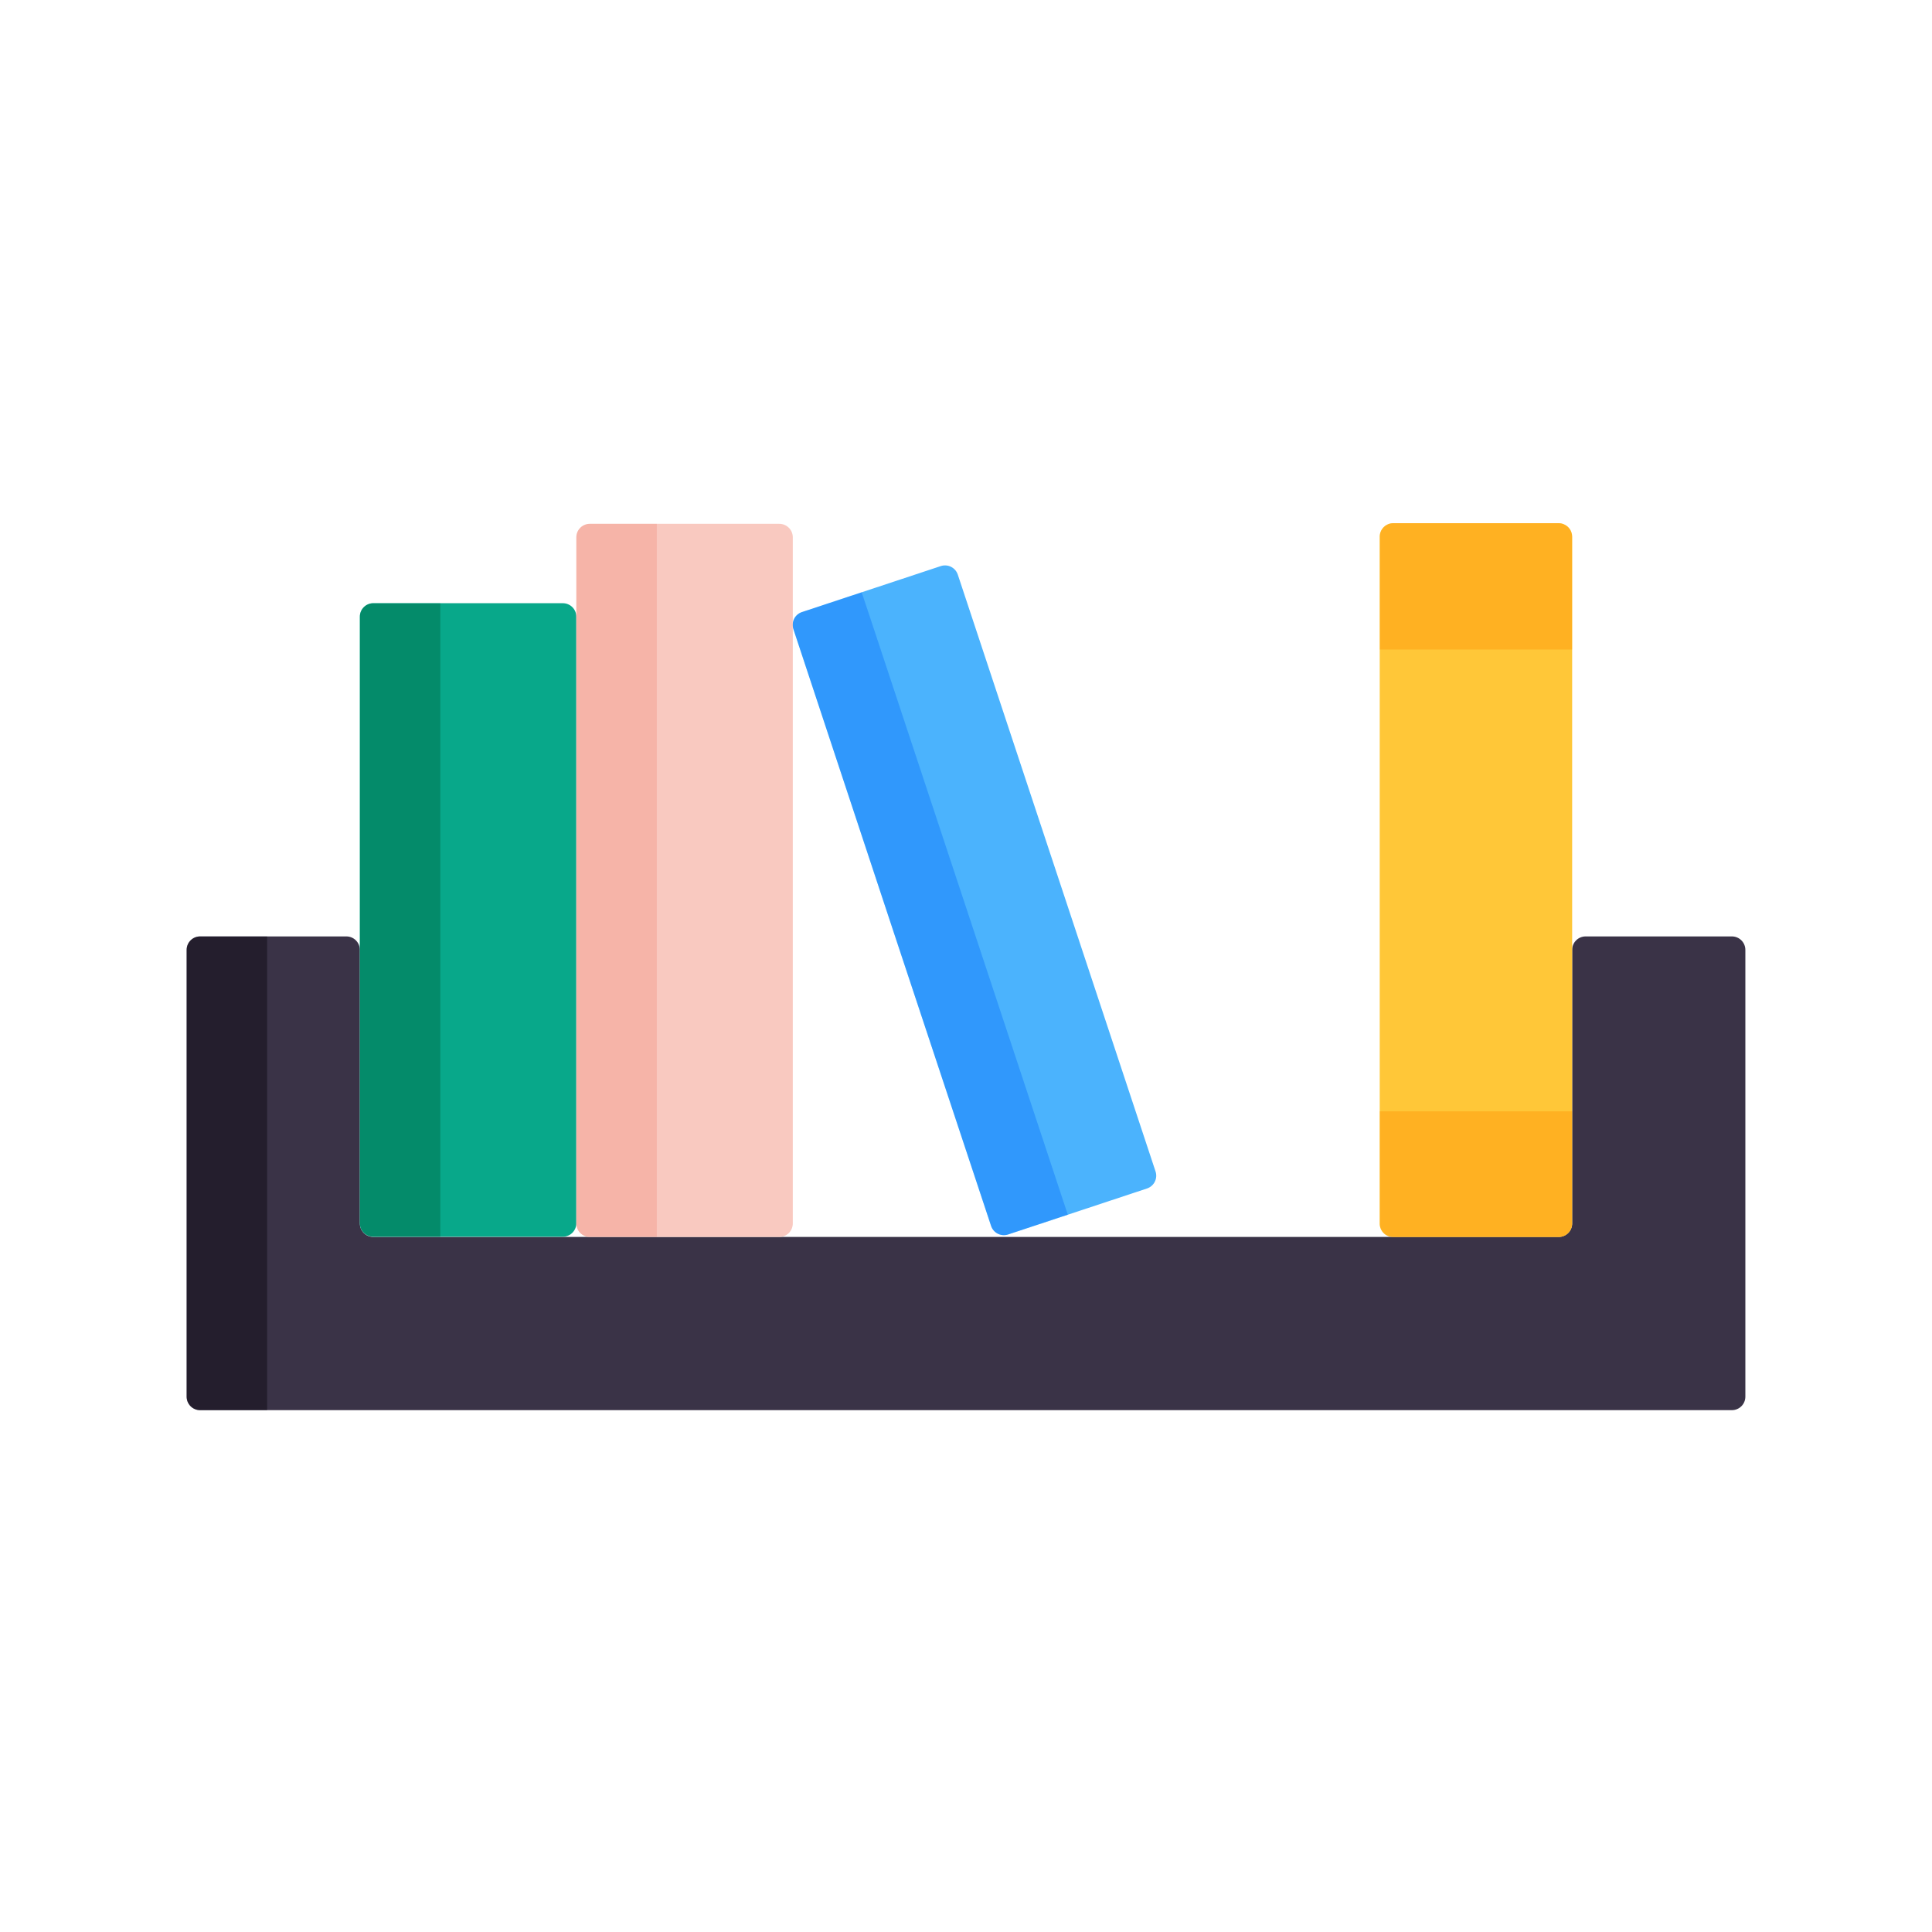
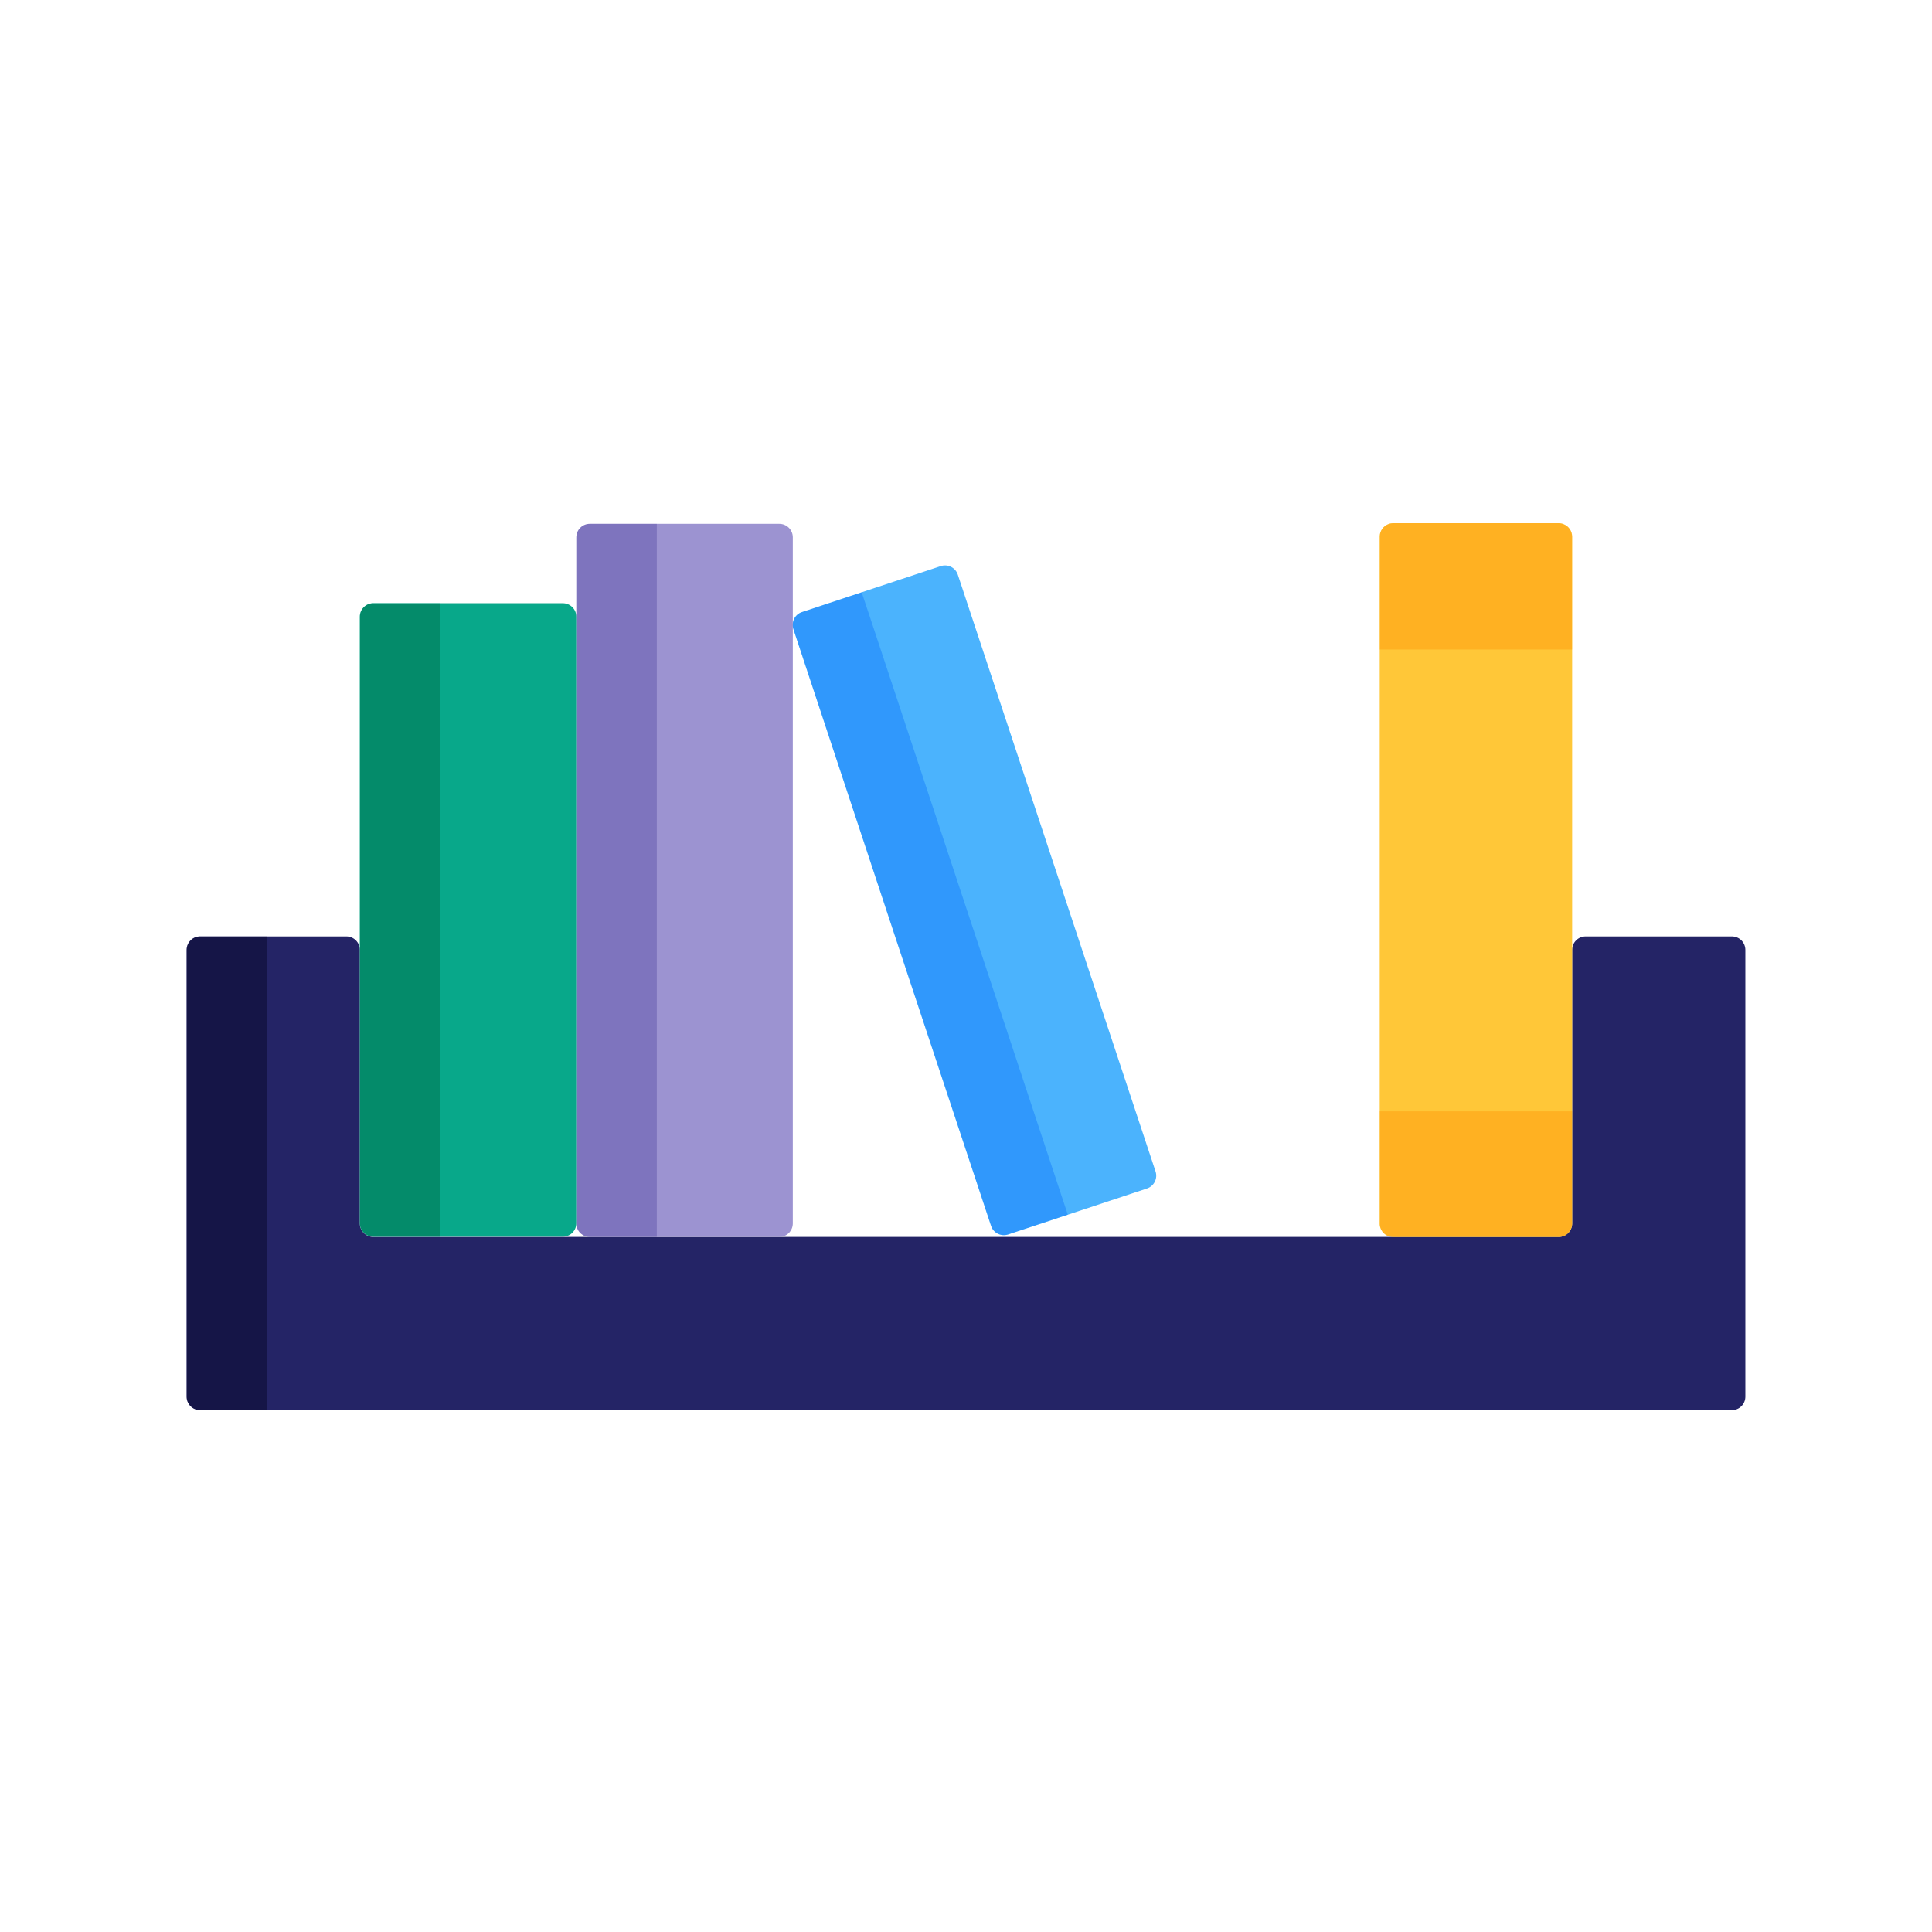
<svg xmlns="http://www.w3.org/2000/svg" width="430" height="430" viewBox="0 0 430 430" fill="none">
  <path d="M255.26 264.525L237.66 270.355L224.34 274.765C223.587 275.005 222.77 274.938 222.065 274.578C221.361 274.219 220.828 273.596 220.58 272.845L199 207.765L193.45 190.985L176.57 139.985C176.334 139.242 176.395 138.436 176.743 137.738C177.09 137.04 177.695 136.505 178.43 136.245L191.78 131.825L209.38 125.995C209.755 125.87 210.151 125.82 210.545 125.849C210.94 125.877 211.324 125.983 211.677 126.16C212.03 126.338 212.345 126.583 212.603 126.883C212.861 127.182 213.057 127.53 213.18 127.905L257.18 260.705C257.308 261.082 257.36 261.48 257.333 261.877C257.305 262.274 257.199 262.662 257.02 263.017C256.842 263.373 256.594 263.689 256.292 263.948C255.99 264.207 255.639 264.403 255.26 264.525Z" fill="#4BB3FD" />
-   <path d="M388.46 211.415V310.855C388.46 311.651 388.144 312.414 387.581 312.976C387.019 313.539 386.256 313.855 385.46 313.855H44.54C43.744 313.855 42.981 313.539 42.419 312.976C41.856 312.414 41.54 311.651 41.54 310.855V211.415C41.54 210.619 41.856 209.856 42.419 209.294C42.981 208.731 43.744 208.415 44.54 208.415H77.09C77.886 208.415 78.649 208.731 79.211 209.294C79.774 209.856 80.09 210.619 80.09 211.415V272.305C80.09 273.101 80.406 273.864 80.969 274.426C81.531 274.989 82.294 275.305 83.09 275.305H346.91C347.706 275.305 348.469 274.989 349.031 274.426C349.594 273.864 349.91 273.101 349.91 272.305V211.415C349.91 210.619 350.226 209.856 350.789 209.294C351.351 208.731 352.114 208.415 352.91 208.415H385.46C386.256 208.415 387.019 208.731 387.581 209.294C388.144 209.856 388.46 210.619 388.46 211.415Z" fill="#3A3347" />
+   <path d="M388.46 211.415V310.855C388.46 311.651 388.144 312.414 387.581 312.976C387.019 313.539 386.256 313.855 385.46 313.855H44.54C43.744 313.855 42.981 313.539 42.419 312.976C41.856 312.414 41.54 311.651 41.54 310.855V211.415C41.54 210.619 41.856 209.856 42.419 209.294C42.981 208.731 43.744 208.415 44.54 208.415H77.09C77.886 208.415 78.649 208.731 79.211 209.294C79.774 209.856 80.09 210.619 80.09 211.415V272.305C80.09 273.101 80.406 273.864 80.969 274.426C81.531 274.989 82.294 275.305 83.09 275.305H346.91C347.706 275.305 348.469 274.989 349.031 274.426C349.594 273.864 349.91 273.101 349.91 272.305V211.415C349.91 210.619 350.226 209.856 350.789 209.294C351.351 208.731 352.114 208.415 352.91 208.415H385.46C386.256 208.415 387.019 208.731 387.581 209.294C388.144 209.856 388.46 210.619 388.46 211.415Z" fill="#242466" />
  <path d="M128.27 137.255V272.255C128.27 273.051 127.954 273.814 127.391 274.376C126.829 274.939 126.065 275.255 125.27 275.255H83.09C82.294 275.255 81.531 274.939 80.969 274.376C80.406 273.814 80.09 273.051 80.09 272.255V137.255C80.089 136.485 80.384 135.743 80.915 135.185C81.445 134.626 82.171 134.293 82.94 134.255H125.27C126.065 134.255 126.829 134.571 127.391 135.134C127.954 135.696 128.27 136.459 128.27 137.255Z" fill="#08A88A" />
  <path d="M349.91 119.445V272.315C349.91 273.111 349.594 273.874 349.031 274.436C348.469 274.999 347.706 275.315 346.91 275.315H310.08C309.31 275.316 308.568 275.02 308.01 274.49C307.451 273.959 307.118 273.234 307.08 272.465C307.075 272.415 307.075 272.365 307.08 272.315V119.445C307.075 119.395 307.075 119.345 307.08 119.295C307.109 118.719 307.304 118.163 307.641 117.695C307.978 117.227 308.443 116.866 308.98 116.655C309.326 116.513 309.696 116.442 310.07 116.445H346.9C347.274 116.442 347.644 116.513 347.99 116.655C348.554 116.872 349.039 117.255 349.381 117.753C349.724 118.251 349.908 118.841 349.91 119.445Z" fill="#FFC738" />
-   <path d="M176.451 119.585V272.305C176.451 273.101 176.134 273.864 175.572 274.426C175.009 274.989 174.246 275.305 173.451 275.305H131.271C130.475 275.305 129.712 274.989 129.149 274.426C128.587 273.864 128.271 273.101 128.271 272.305V119.585C128.271 118.789 128.587 118.026 129.149 117.464C129.712 116.901 130.475 116.585 131.271 116.585H173.451C174.246 116.585 175.009 116.901 175.572 117.464C176.134 118.026 176.451 118.789 176.451 119.585Z" fill="#F9C9C0" />
+   <path d="M176.451 119.585V272.305C176.451 273.101 176.134 273.864 175.572 274.426C175.009 274.989 174.246 275.305 173.451 275.305H131.271C130.475 275.305 129.712 274.989 129.149 274.426C128.587 273.864 128.271 273.101 128.271 272.305V119.585C128.271 118.789 128.587 118.026 129.149 117.464C129.712 116.901 130.475 116.585 131.271 116.585H173.451C174.246 116.585 175.009 116.901 175.572 117.464C176.134 118.026 176.451 118.789 176.451 119.585Z" fill="#9C93D1" />
  <g style="mix-blend-mode:multiply" opacity="0.5">
    <path d="M237.66 270.355L224.34 274.765C223.587 275.005 222.77 274.938 222.065 274.578C221.361 274.219 220.828 273.596 220.58 272.845L199 207.765L193.45 190.985L176.57 139.985C176.334 139.242 176.395 138.436 176.743 137.738C177.09 137.04 177.695 136.504 178.43 136.245L191.78 131.825L193.45 136.825L237.66 270.355Z" fill="#4BB3FD" />
  </g>
  <g style="mix-blend-mode:multiply" opacity="0.5">
-     <path d="M44.54 208.415H59.45V313.865H44.54C43.744 313.865 42.981 313.549 42.419 312.986C41.856 312.424 41.54 311.661 41.54 310.865V211.415C41.54 210.619 41.856 209.856 42.419 209.294C42.981 208.731 43.744 208.415 44.54 208.415Z" fill="#3A3347" />
+     <path d="M44.54 208.415H59.45V313.865H44.54C43.744 313.865 42.981 313.549 42.419 312.986C41.856 312.424 41.54 311.661 41.54 310.865V211.415C41.54 210.619 41.856 209.856 42.419 209.294C42.981 208.731 43.744 208.415 44.54 208.415Z" fill="#242466" />
  </g>
  <g style="mix-blend-mode:multiply" opacity="0.5">
    <path d="M98 134.265V275.265H83.09C82.294 275.265 81.531 274.949 80.969 274.386C80.406 273.824 80.09 273.061 80.09 272.265V137.265C80.089 136.495 80.384 135.754 80.915 135.195C81.445 134.637 82.171 134.304 82.94 134.265H98Z" fill="#08A88A" />
  </g>
  <g style="mix-blend-mode:multiply" opacity="0.5">
-     <path d="M146.18 116.585V275.305H131.271C130.475 275.305 129.712 274.989 129.149 274.426C128.587 273.864 128.271 273.101 128.271 272.305V119.585C128.271 118.789 128.587 118.026 129.149 117.464C129.712 116.901 130.475 116.585 131.271 116.585H146.18Z" fill="#F9C9C0" />
+     <path d="M146.18 116.585V275.305H131.271C130.475 275.305 129.712 274.989 129.149 274.426C128.587 273.864 128.271 273.101 128.271 272.305V119.585C128.271 118.789 128.587 118.026 129.149 117.464C129.712 116.901 130.475 116.585 131.271 116.585H146.18Z" fill="#9C93D1" />
  </g>
  <g style="mix-blend-mode:multiply" opacity="0.5">
    <path d="M349.91 247.345V272.345C349.91 273.14 349.594 273.903 349.031 274.466C348.469 275.029 347.706 275.345 346.91 275.345H310.08C309.31 275.346 308.569 275.05 308.01 274.52C307.452 273.989 307.119 273.264 307.08 272.495V247.345H349.91Z" fill="#FFC738" />
  </g>
  <g style="mix-blend-mode:multiply" opacity="0.5">
    <path d="M349.91 119.445V144.555H307.09V119.295C307.119 118.719 307.314 118.163 307.651 117.695C307.988 117.227 308.453 116.866 308.99 116.655C309.336 116.513 309.706 116.442 310.08 116.445H346.91C347.284 116.442 347.654 116.513 348 116.655C348.562 116.874 349.045 117.257 349.385 117.755C349.726 118.253 349.909 118.842 349.91 119.445Z" fill="#FFC738" />
  </g>
</svg>
